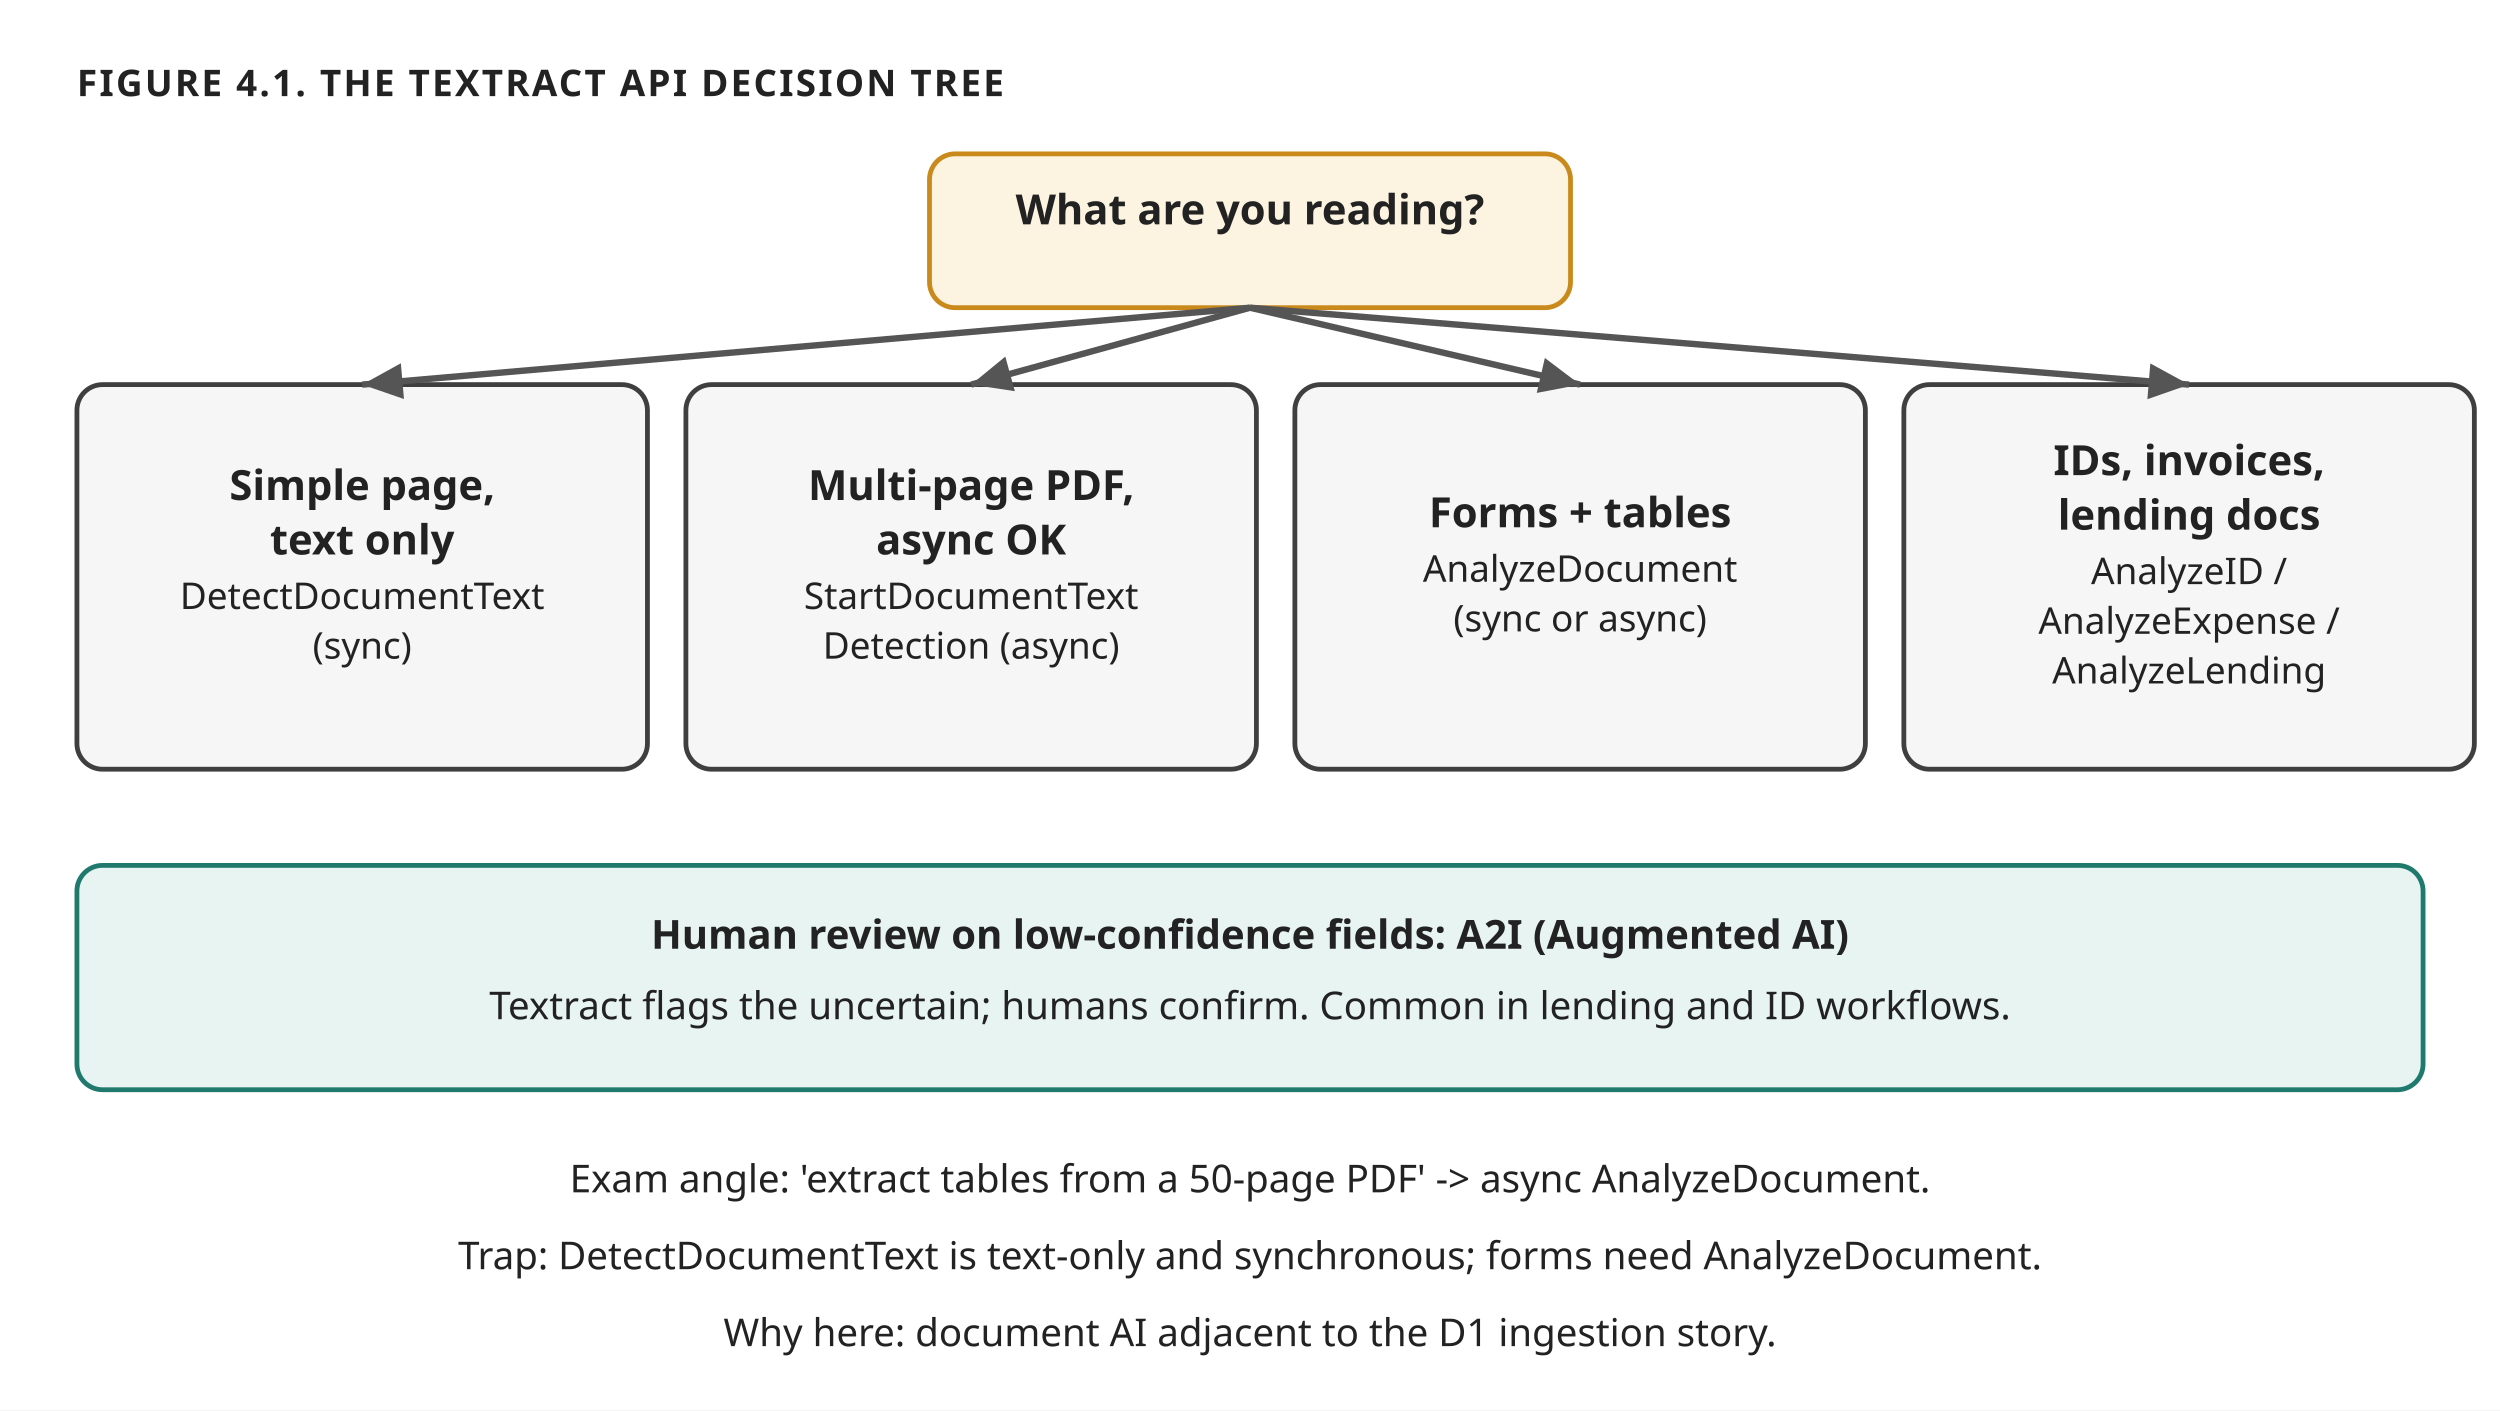
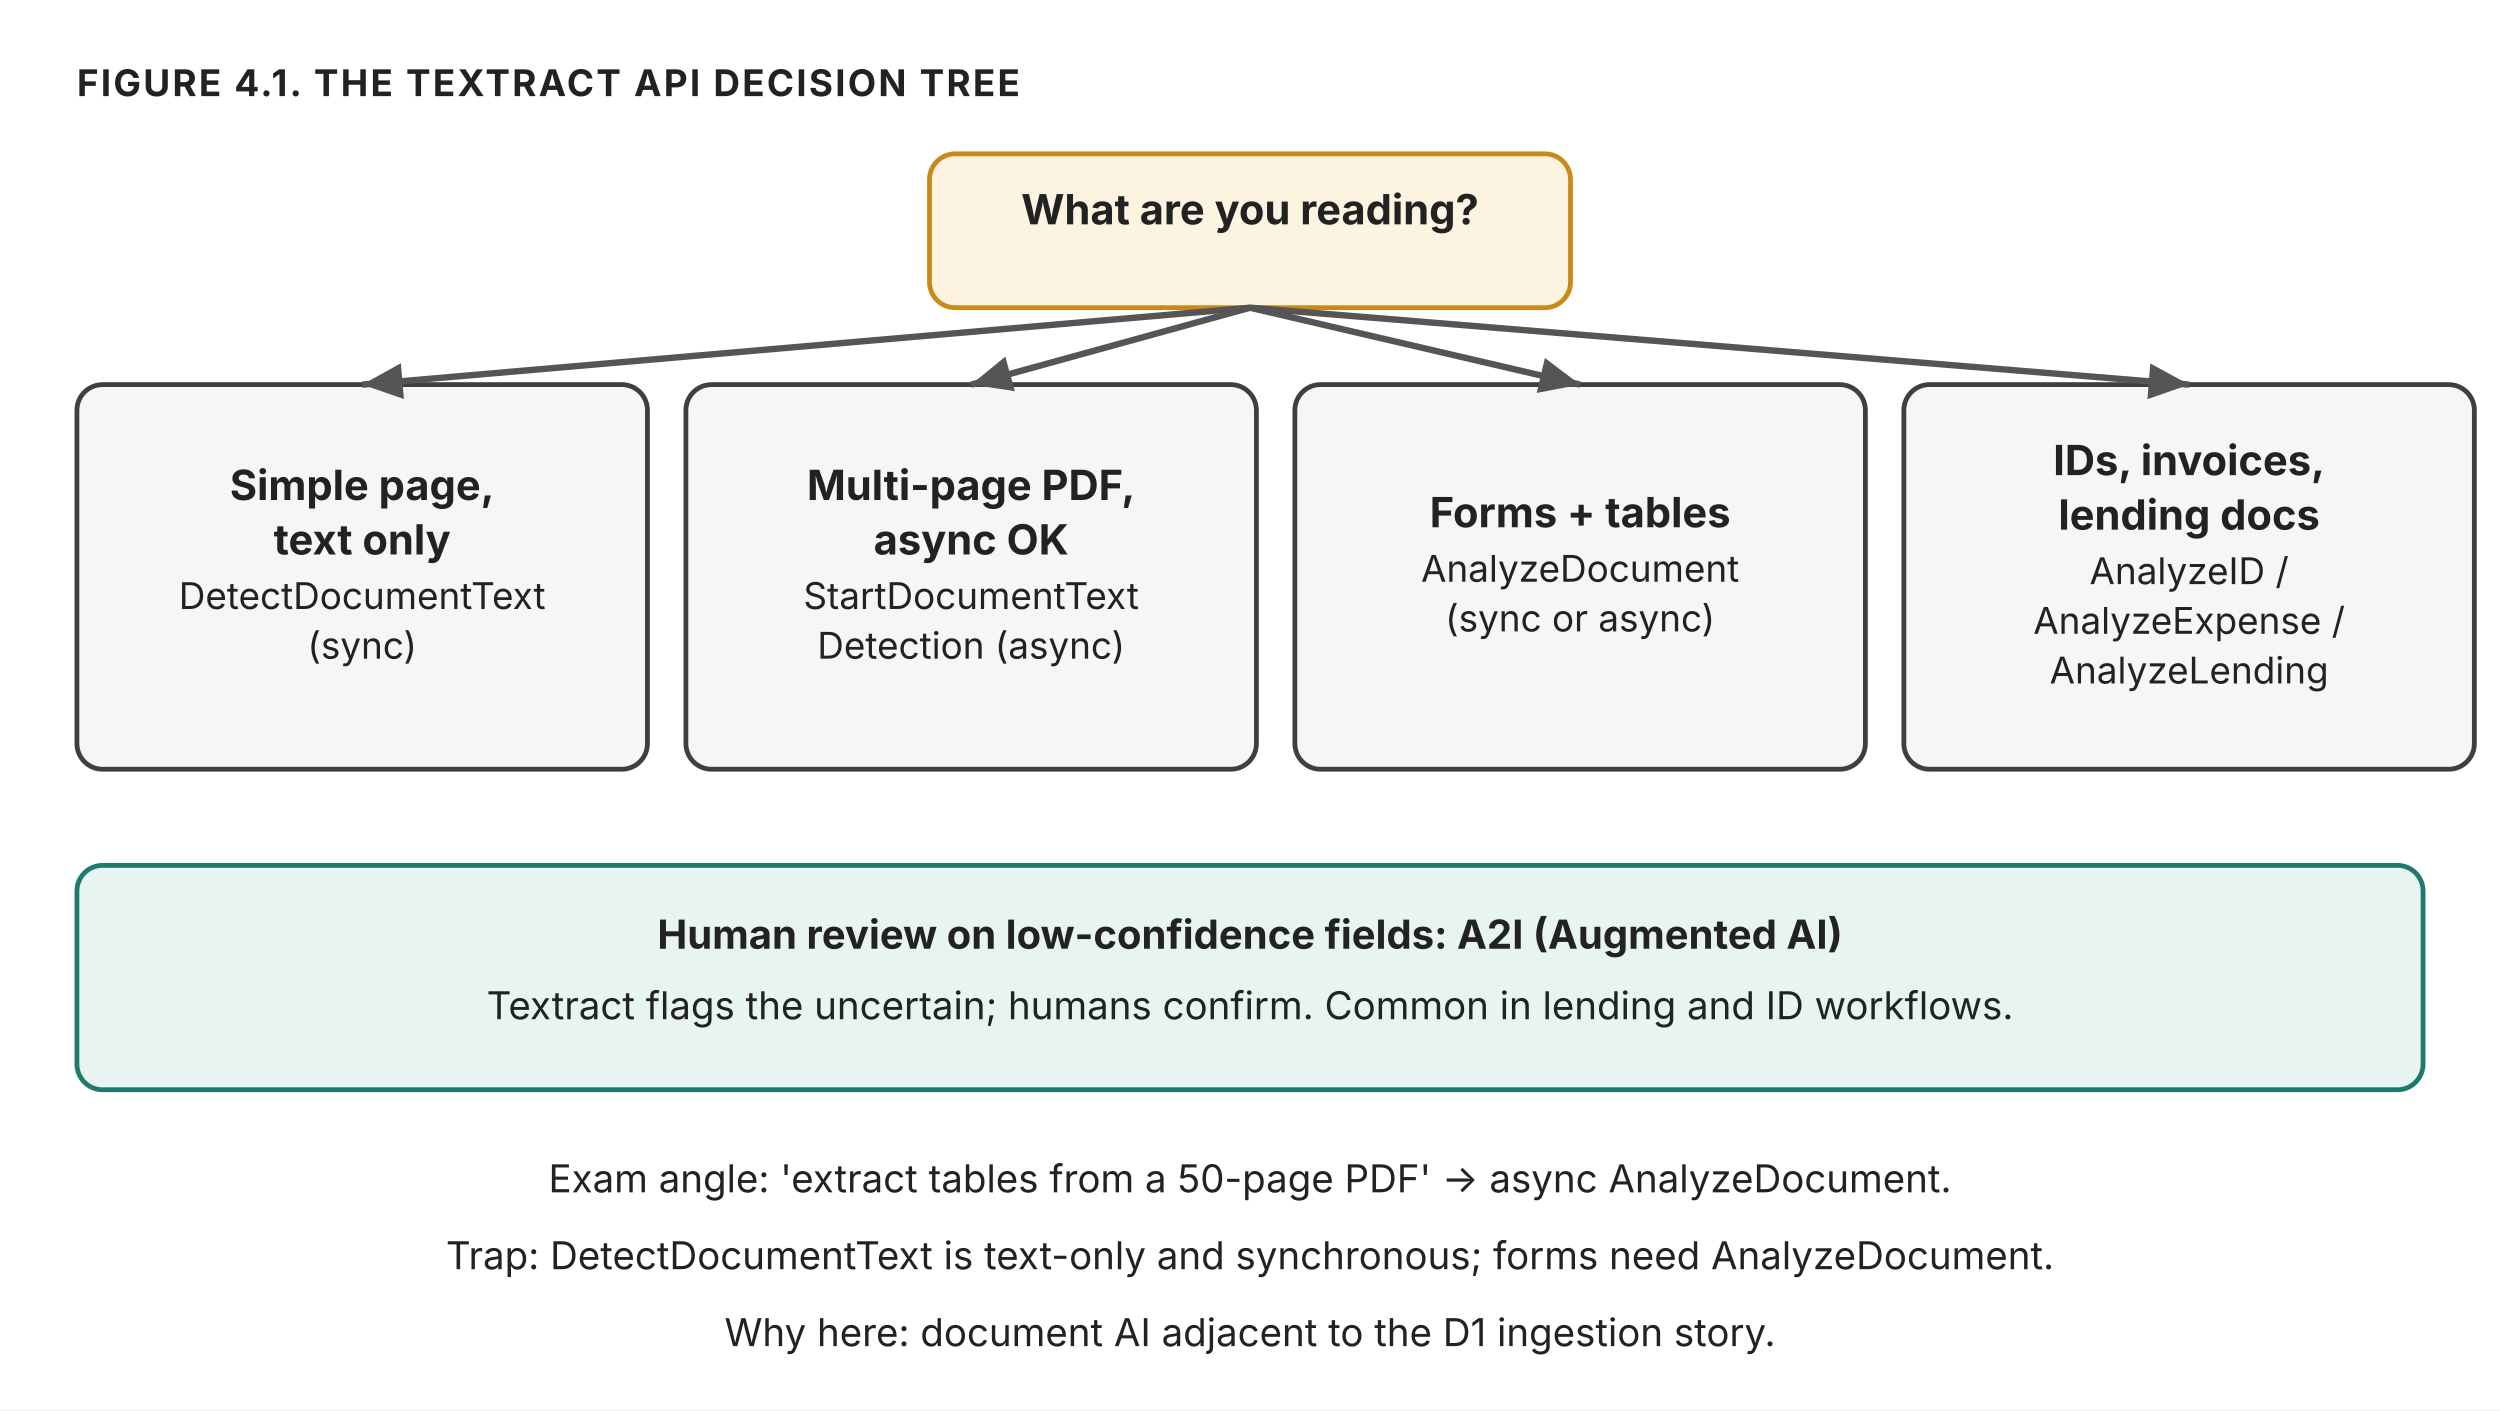
<svg xmlns="http://www.w3.org/2000/svg" width="780" height="440" viewBox="0 0 780 440" role="img" aria-label="Which Textract API: sync, async, or specialized">
-   <style>text{font-family:'Trebuchet MS', Verdana, sans-serif;fill:#222222;}</style>
+   <style>text{font-family:"Anthropic Sans",Inter,"Source Sans 3","IBM Plex Sans",sans-serif;fill:#222222}</style>
  <rect width="780" height="440" fill="#ffffff" />
  <defs>
    <marker id="ar" viewBox="0 0 10 10" refX="9" refY="5" markerWidth="7" markerHeight="7" orient="auto-start-reverse">
      <path d="M 0 1 L 9 5 L 0 9 z" fill="#555555" />
    </marker>
    <marker id="arW" viewBox="0 0 10 10" refX="9" refY="5" markerWidth="7" markerHeight="7" orient="auto-start-reverse">
      <path d="M 0 1 L 9 5 L 0 9 z" fill="#ffffff" />
    </marker>
  </defs>
  <text x="24" y="30" font-size="11.5" fill="#555555" text-anchor="start" font-weight="700" letter-spacing="0.06em">FIGURE 4.1. THE TEXTRACT API DECISION TREE</text>
  <rect x="290" y="48" width="200" height="48" rx="8" fill="#fdf3e1" stroke="#c98a1b" stroke-width="1.5" />
  <text x="390" y="70" font-size="13" fill="#222222" text-anchor="middle" font-weight="700">What are you reading?</text>
  <text x="390" y="90" font-size="1" fill="#222222" text-anchor="start" />
  <rect x="24" y="120" width="178" height="120" rx="8" fill="#f6f6f6" stroke="#3f3f3f" stroke-width="1.5" />
  <text x="113.0" y="156.0" font-size="13" fill="#222222" text-anchor="middle" font-weight="700">Simple page,</text>
  <text x="113.0" y="173.0" font-size="13" fill="#222222" text-anchor="middle" font-weight="700">text only</text>
  <text x="113.0" y="190.0" font-size="11.5" fill="#222222" text-anchor="middle">DetectDocumentText</text>
  <text x="113.0" y="205.5" font-size="11.5" fill="#222222" text-anchor="middle">(sync)</text>
  <line x1="390" y1="96" x2="113" y2="120" stroke="#555555" stroke-width="2" marker-end="url(#ar)" />
  <rect x="214" y="120" width="178" height="120" rx="8" fill="#f6f6f6" stroke="#3f3f3f" stroke-width="1.5" />
  <text x="303.0" y="156.0" font-size="13" fill="#222222" text-anchor="middle" font-weight="700">Multi-page PDF,</text>
  <text x="303.0" y="173.0" font-size="13" fill="#222222" text-anchor="middle" font-weight="700">async OK</text>
  <text x="303.0" y="190.0" font-size="11.5" fill="#222222" text-anchor="middle">StartDocumentText</text>
  <text x="303.0" y="205.5" font-size="11.5" fill="#222222" text-anchor="middle">Detection (async)</text>
  <line x1="390" y1="96" x2="303" y2="120" stroke="#555555" stroke-width="2" marker-end="url(#ar)" />
  <rect x="404" y="120" width="178" height="120" rx="8" fill="#f6f6f6" stroke="#3f3f3f" stroke-width="1.5" />
  <text x="493.0" y="164.5" font-size="13" fill="#222222" text-anchor="middle" font-weight="700">Forms + tables</text>
  <text x="493.0" y="181.5" font-size="11.5" fill="#222222" text-anchor="middle">AnalyzeDocument</text>
  <text x="493.0" y="197.0" font-size="11.5" fill="#222222" text-anchor="middle">(sync or async)</text>
  <line x1="390" y1="96" x2="493" y2="120" stroke="#555555" stroke-width="2" marker-end="url(#ar)" />
  <rect x="594" y="120" width="178" height="120" rx="8" fill="#f6f6f6" stroke="#3f3f3f" stroke-width="1.5" />
  <text x="683.0" y="148.25" font-size="13" fill="#222222" text-anchor="middle" font-weight="700">IDs, invoices,</text>
  <text x="683.0" y="165.25" font-size="13" fill="#222222" text-anchor="middle" font-weight="700">lending docs</text>
  <text x="683.0" y="182.25" font-size="11.5" fill="#222222" text-anchor="middle">AnalyzeID /</text>
  <text x="683.0" y="197.75" font-size="11.5" fill="#222222" text-anchor="middle">AnalyzeExpense /</text>
  <text x="683.0" y="213.25" font-size="11.5" fill="#222222" text-anchor="middle">AnalyzeLending</text>
  <line x1="390" y1="96" x2="683" y2="120" stroke="#555555" stroke-width="2" marker-end="url(#ar)" />
  <rect x="24" y="270" width="732" height="70" rx="8" fill="#e7f4f1" stroke="#1f7a6d" stroke-width="1.5" />
  <text x="390" y="296" font-size="12.5" fill="#222222" text-anchor="middle" font-weight="700">Human review on low-confidence fields: A2I (Augmented AI)</text>
  <text x="390" y="318" font-size="12" fill="#222222" text-anchor="middle">Textract flags the uncertain; humans confirm. Common in lending and ID workflows.</text>
  <text x="390" y="372" font-size="12" fill="#555555" text-anchor="middle">Exam angle: 'extract tables from a 50-page PDF' -&gt; async AnalyzeDocument.</text>
  <text x="390" y="396" font-size="12" fill="#555555" text-anchor="middle">Trap: DetectDocumentText is text-only and synchronous; forms need AnalyzeDocument.</text>
  <text x="390" y="420" font-size="12" fill="#555555" text-anchor="middle">Why here: document AI adjacent to the D1 ingestion story.</text>
</svg>
